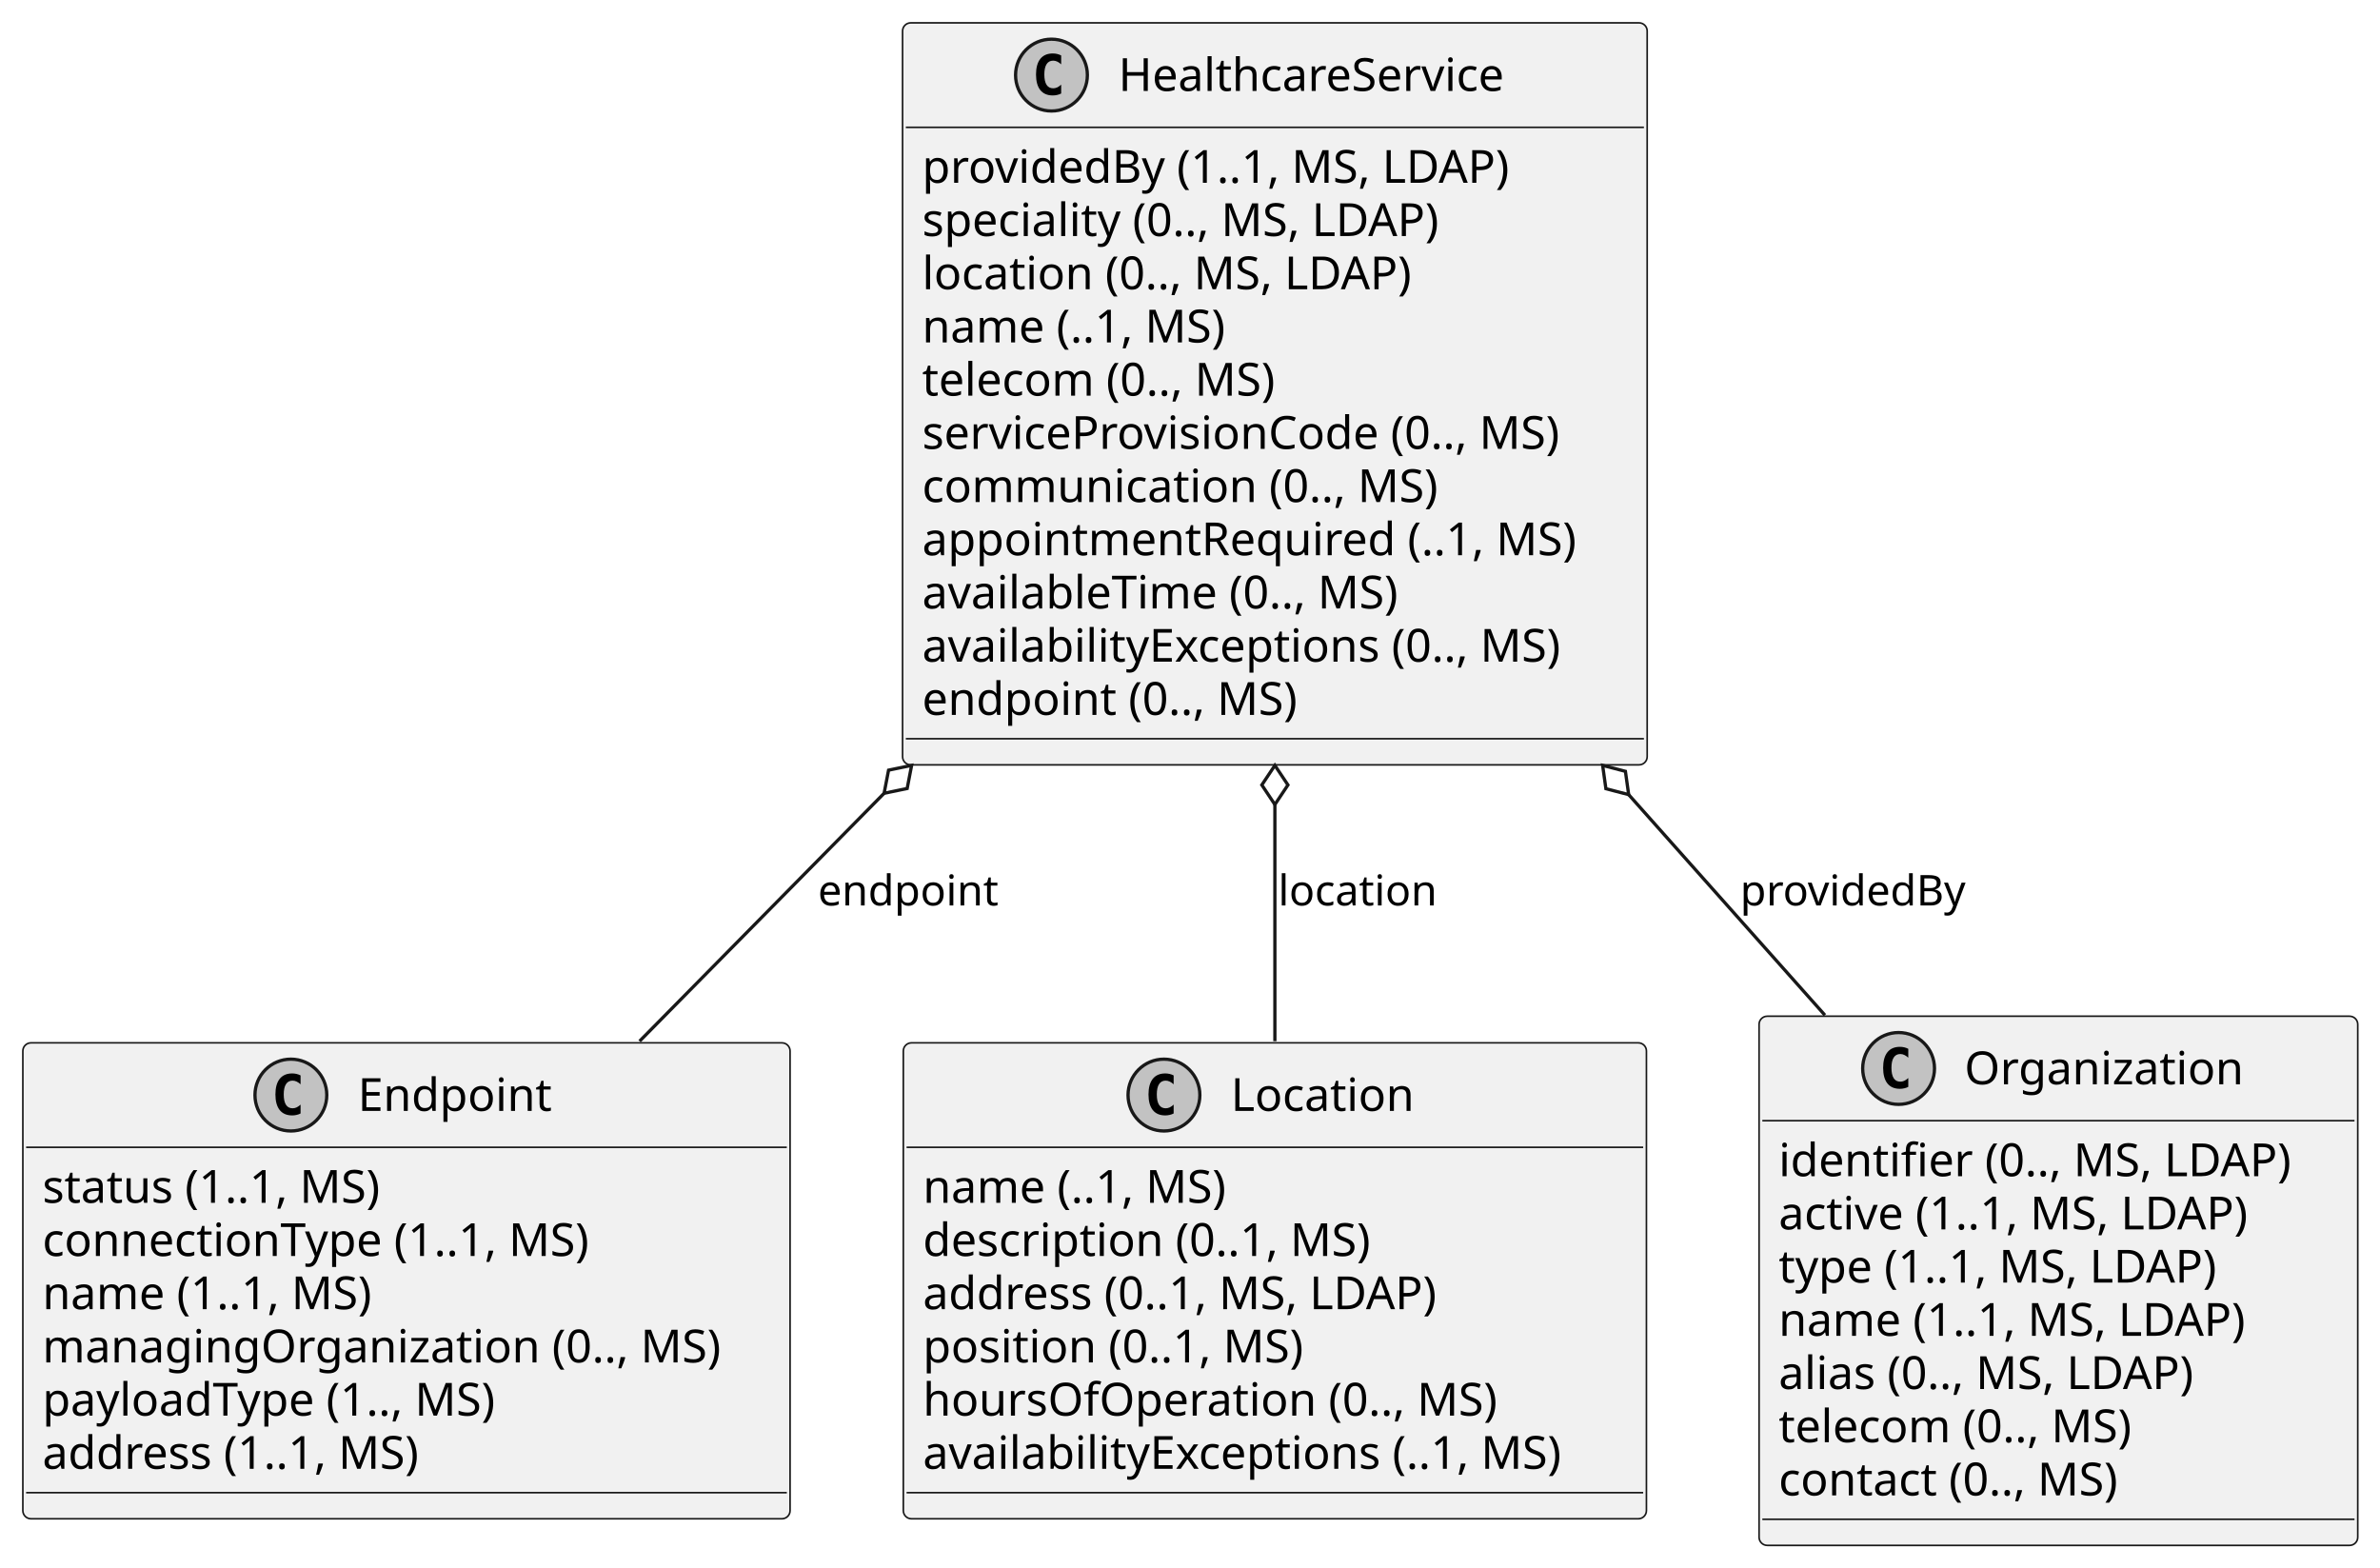
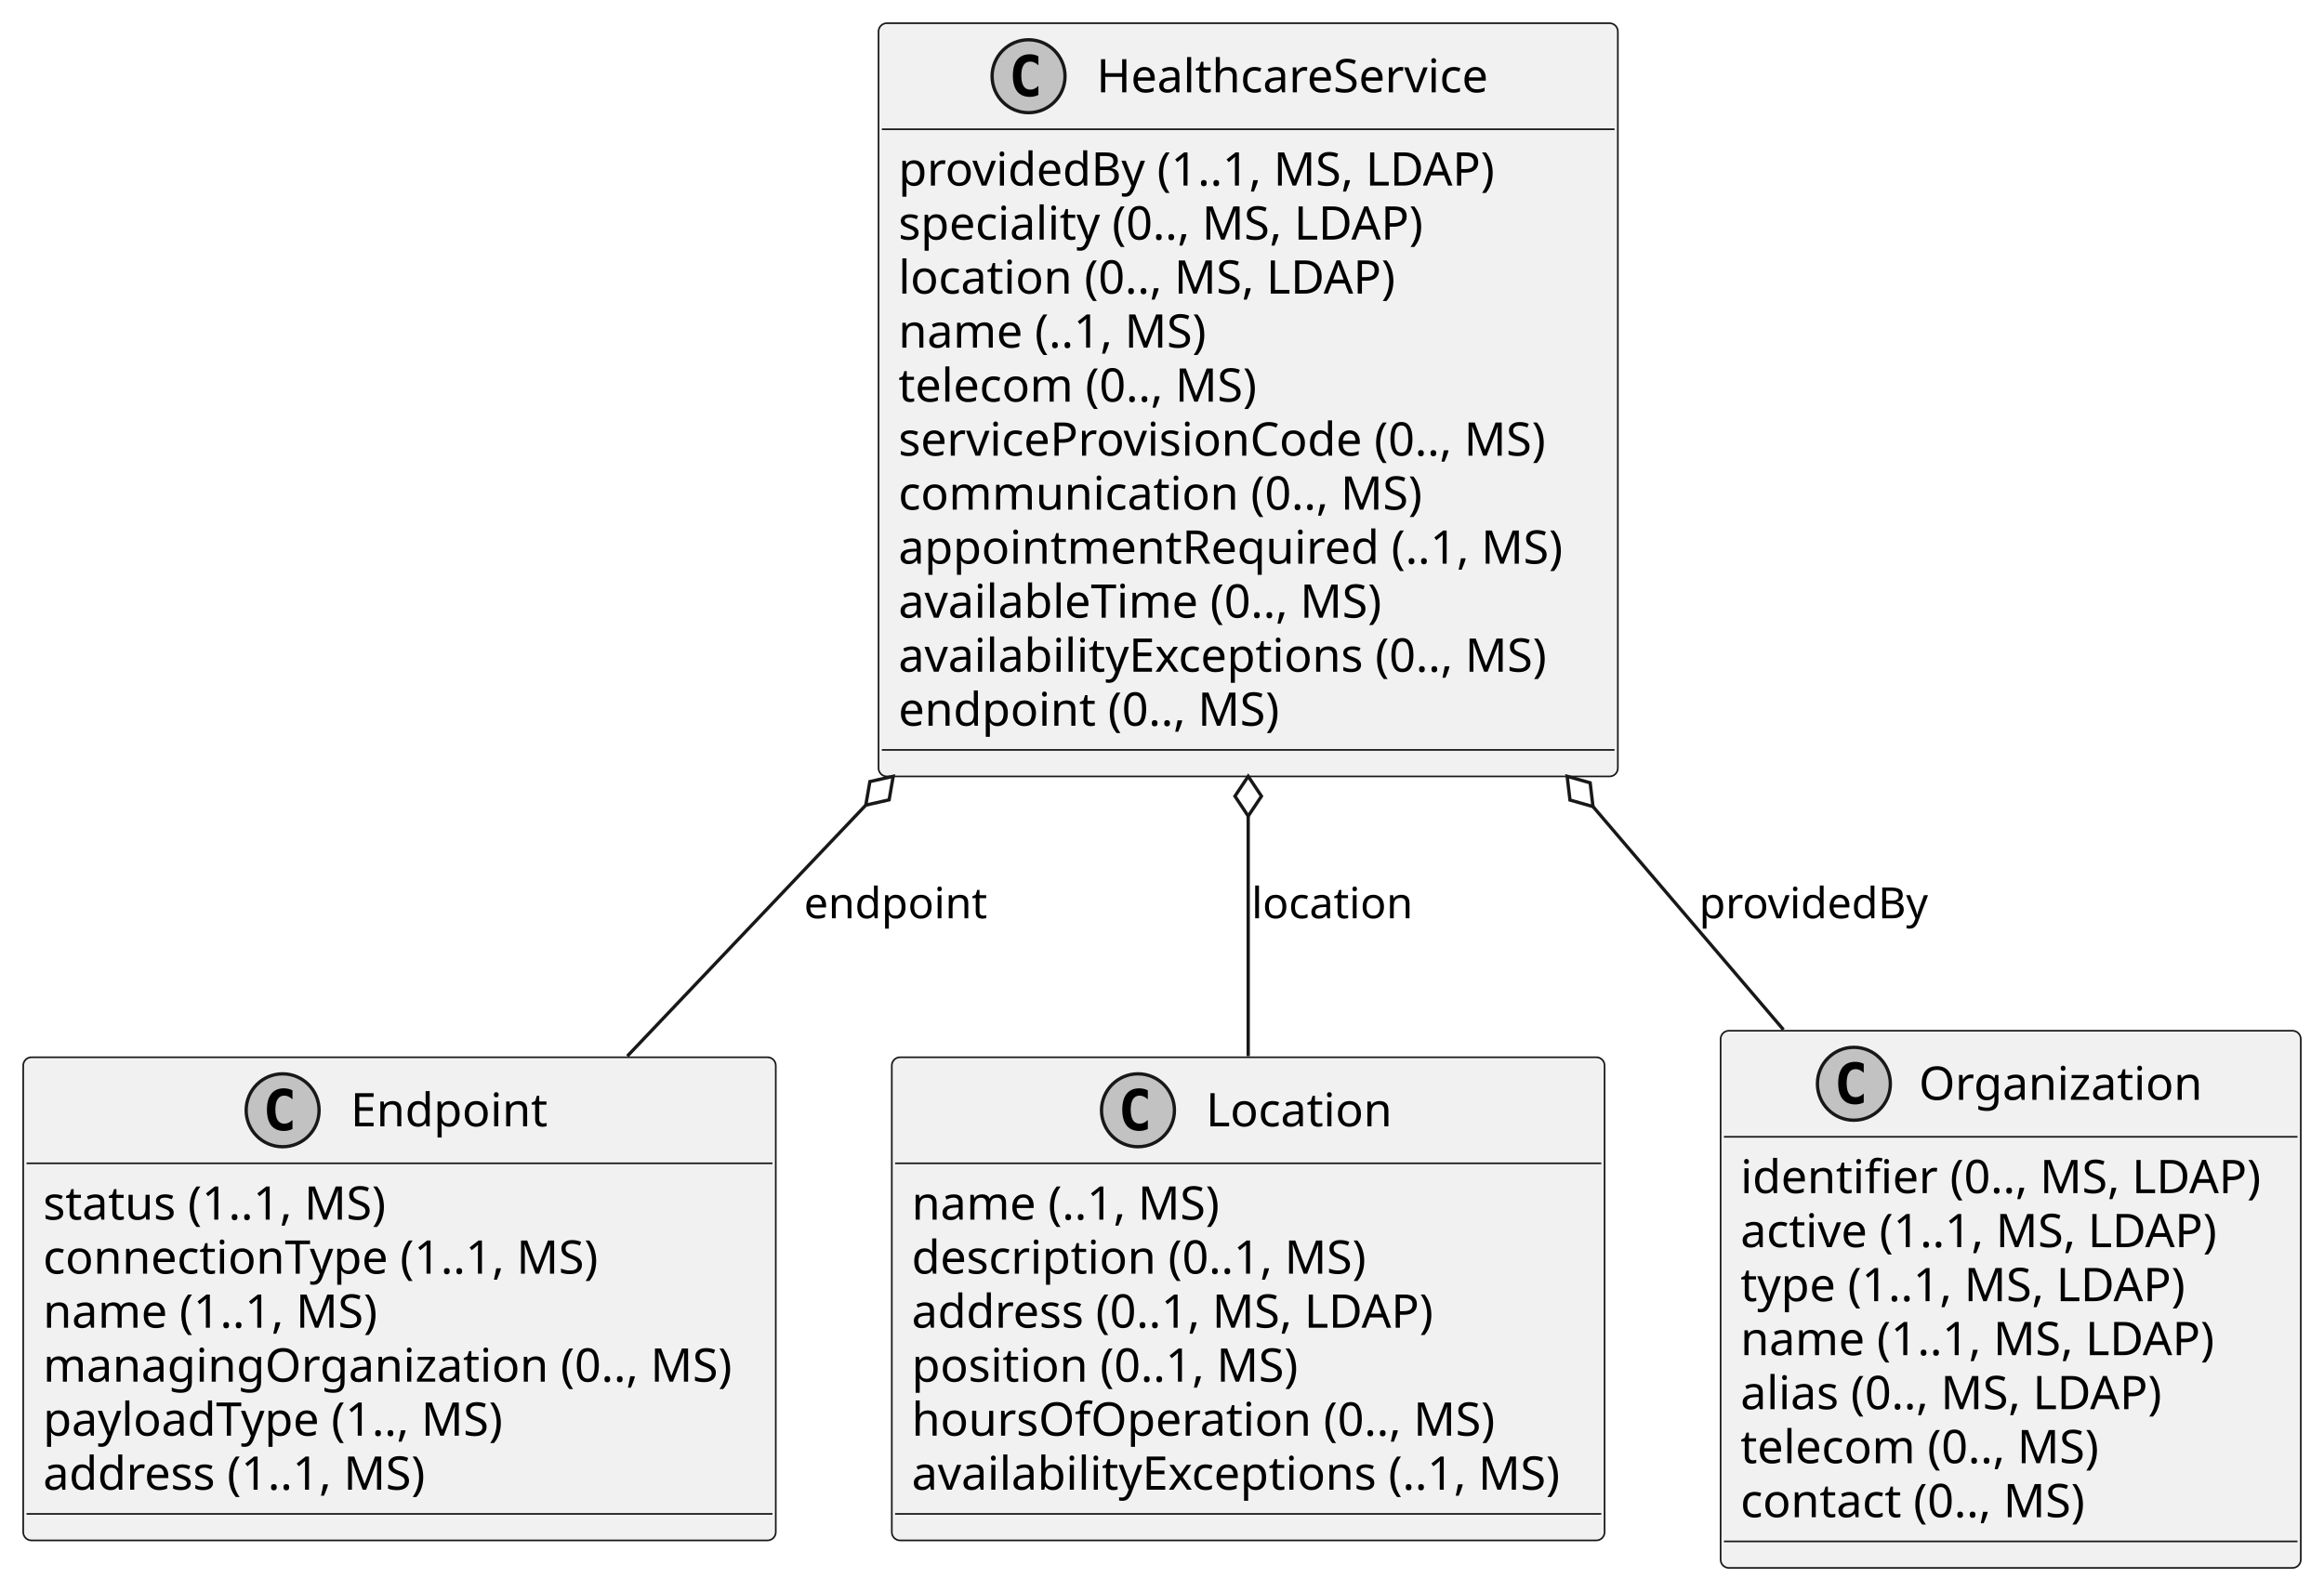
- <svg xmlns="http://www.w3.org/2000/svg" contentStyleType="text/css" height="480px" preserveAspectRatio="none" style="width:729px;height:480px;background:#FFFFFF;" version="1.1" viewBox="0 0 729 480" width="729px" zoomAndPan="magnify">
+ <svg xmlns="http://www.w3.org/2000/svg" contentStyleType="text/css" height="480px" preserveAspectRatio="none" style="width:701px;height:480px;background:#FFFFFF;" version="1.1" viewBox="0 0 701 480" width="701px" zoomAndPan="magnify">
  <defs />
  <g>
    <g id="elem_HealthcareService">
-       <rect codeLine="2" fill="#F1F1F1" height="227.266" id="HealthcareService" rx="2.5" ry="2.5" style="stroke:#181818;stroke-width:0.5;" width="228.077" x="276.46" y="7" />
-       <ellipse cx="322.069" cy="23" fill="#C2C2C2" rx="11" ry="11" style="stroke:#181818;stroke-width:1.0;" />
-       <path d="M325.038,28.641 Q324.46,28.938 323.819,29.078 Q323.179,29.234 322.476,29.234 Q319.976,29.234 318.647,27.594 Q317.335,25.938 317.335,22.812 Q317.335,19.688 318.647,18.031 Q319.976,16.375 322.476,16.375 Q323.179,16.375 323.819,16.531 Q324.476,16.688 325.038,16.984 L325.038,19.703 Q324.413,19.125 323.819,18.859 Q323.226,18.578 322.601,18.578 Q321.257,18.578 320.569,19.656 Q319.882,20.719 319.882,22.812 Q319.882,24.906 320.569,25.984 Q321.257,27.047 322.601,27.047 Q323.226,27.047 323.819,26.781 Q324.413,26.5 325.038,25.922 L325.038,28.641 Z " fill="#000000" />
-       <text fill="#000000" font-family="sans-serif" font-size="14" lengthAdjust="spacing" textLength="128.358" x="342.569" y="27.847">HealthcareService</text>
-       <line style="stroke:#181818;stroke-width:0.5;" x1="277.46" x2="503.537" y1="39" y2="39" />
-       <text fill="#000000" font-family="sans-serif" font-size="14" lengthAdjust="spacing" textLength="197.114" x="282.46" y="55.995">providedBy (1..1, MS, LDAP)</text>
-       <text fill="#000000" font-family="sans-serif" font-size="14" lengthAdjust="spacing" textLength="175.061" x="282.46" y="72.292">speciality (0.., MS, LDAP)</text>
-       <text fill="#000000" font-family="sans-serif" font-size="14" lengthAdjust="spacing" textLength="164.097" x="282.46" y="88.589">location (0.., MS, LDAP)</text>
-       <text fill="#000000" font-family="sans-serif" font-size="14" lengthAdjust="spacing" textLength="102.751" x="282.46" y="104.886">name (..1, MS)</text>
-       <text fill="#000000" font-family="sans-serif" font-size="14" lengthAdjust="spacing" textLength="119.554" x="282.46" y="121.183">telecom (0.., MS)</text>
-       <text fill="#000000" font-family="sans-serif" font-size="14" lengthAdjust="spacing" textLength="212.598" x="282.46" y="137.48">serviceProvisionCode (0.., MS)</text>
-       <text fill="#000000" font-family="sans-serif" font-size="14" lengthAdjust="spacing" textLength="171.315" x="282.46" y="153.776">communication (0.., MS)</text>
-       <text fill="#000000" font-family="sans-serif" font-size="14" lengthAdjust="spacing" textLength="216.077" x="282.46" y="170.073">appointmentRequired (..1, MS)</text>
-       <text fill="#000000" font-family="sans-serif" font-size="14" lengthAdjust="spacing" textLength="160.932" x="282.46" y="186.37">availableTime (0.., MS)</text>
-       <text fill="#000000" font-family="sans-serif" font-size="14" lengthAdjust="spacing" textLength="215.619" x="282.46" y="202.667">availabilityExceptions (0.., MS)</text>
-       <text fill="#000000" font-family="sans-serif" font-size="14" lengthAdjust="spacing" textLength="125.125" x="282.46" y="218.964">endpoint (0.., MS)</text>
-       <line style="stroke:#181818;stroke-width:0.5;" x1="277.46" x2="503.537" y1="226.266" y2="226.266" />
+       <rect codeLine="2" fill="#F1F1F1" height="227.266" id="HealthcareService" rx="2.5" ry="2.5" style="stroke:#181818;stroke-width:0.5;" width="223" x="265" y="7" />
+       <ellipse cx="310.25" cy="23" fill="#C2C2C2" rx="11" ry="11" style="stroke:#181818;stroke-width:1.0;" />
+       <path d="M313.219,28.641 Q312.641,28.938 312,29.078 Q311.359,29.234 310.656,29.234 Q308.156,29.234 306.828,27.594 Q305.516,25.938 305.516,22.812 Q305.516,19.688 306.828,18.031 Q308.156,16.375 310.656,16.375 Q311.359,16.375 312,16.531 Q312.656,16.688 313.219,16.984 L313.219,19.703 Q312.594,19.125 312,18.859 Q311.406,18.578 310.781,18.578 Q309.438,18.578 308.75,19.656 Q308.062,20.719 308.062,22.812 Q308.062,24.906 308.75,25.984 Q309.438,27.047 310.781,27.047 Q311.406,27.047 312,26.781 Q312.594,26.5 313.219,25.922 L313.219,28.641 Z " fill="#000000" />
+       <text fill="#000000" font-family="sans-serif" font-size="14" lengthAdjust="spacing" textLength="124" x="330.75" y="27.847">HealthcareService</text>
+       <line style="stroke:#181818;stroke-width:0.5;" x1="266" x2="487" y1="39" y2="39" />
+       <text fill="#000000" font-family="sans-serif" font-size="14" lengthAdjust="spacing" textLength="190" x="271" y="55.995">providedBy (1..1, MS, LDAP)</text>
+       <text fill="#000000" font-family="sans-serif" font-size="14" lengthAdjust="spacing" textLength="167" x="271" y="72.292">speciality (0.., MS, LDAP)</text>
+       <text fill="#000000" font-family="sans-serif" font-size="14" lengthAdjust="spacing" textLength="158" x="271" y="88.589">location (0.., MS, LDAP)</text>
+       <text fill="#000000" font-family="sans-serif" font-size="14" lengthAdjust="spacing" textLength="99" x="271" y="104.886">name (..1, MS)</text>
+       <text fill="#000000" font-family="sans-serif" font-size="14" lengthAdjust="spacing" textLength="116" x="271" y="121.183">telecom (0.., MS)</text>
+       <text fill="#000000" font-family="sans-serif" font-size="14" lengthAdjust="spacing" textLength="208" x="271" y="137.48">serviceProvisionCode (0.., MS)</text>
+       <text fill="#000000" font-family="sans-serif" font-size="14" lengthAdjust="spacing" textLength="166" x="271" y="153.776">communication (0.., MS)</text>
+       <text fill="#000000" font-family="sans-serif" font-size="14" lengthAdjust="spacing" textLength="211" x="271" y="170.073">appointmentRequired (..1, MS)</text>
+       <text fill="#000000" font-family="sans-serif" font-size="14" lengthAdjust="spacing" textLength="152" x="271" y="186.37">availableTime (0.., MS)</text>
+       <text fill="#000000" font-family="sans-serif" font-size="14" lengthAdjust="spacing" textLength="203" x="271" y="202.667">availabilityExceptions (0.., MS)</text>
+       <text fill="#000000" font-family="sans-serif" font-size="14" lengthAdjust="spacing" textLength="122" x="271" y="218.964">endpoint (0.., MS)</text>
+       <line style="stroke:#181818;stroke-width:0.5;" x1="266" x2="487" y1="226.266" y2="226.266" />
    </g>
    <g id="elem_Endpoint">
-       <rect codeLine="15" fill="#F1F1F1" height="145.781" id="Endpoint" rx="2.5" ry="2.5" style="stroke:#181818;stroke-width:0.5;" width="235.002" x="7" y="319.41" />
-       <ellipse cx="89.096" cy="335.41" fill="#C2C2C2" rx="11" ry="11" style="stroke:#181818;stroke-width:1.0;" />
-       <path d="M92.065,341.051 Q91.487,341.348 90.846,341.488 Q90.206,341.644 89.502,341.644 Q87.002,341.644 85.674,340.004 Q84.362,338.348 84.362,335.223 Q84.362,332.098 85.674,330.441 Q87.002,328.785 89.502,328.785 Q90.206,328.785 90.846,328.941 Q91.502,329.098 92.065,329.394 L92.065,332.113 Q91.44,331.535 90.846,331.269 Q90.252,330.988 89.627,330.988 Q88.284,330.988 87.596,332.066 Q86.909,333.129 86.909,335.223 Q86.909,337.316 87.596,338.394 Q88.284,339.457 89.627,339.457 Q90.252,339.457 90.846,339.191 Q91.44,338.91 92.065,338.332 L92.065,341.051 Z " fill="#000000" />
-       <text fill="#000000" font-family="sans-serif" font-size="14" lengthAdjust="spacing" textLength="62.31" x="109.596" y="340.257">Endpoint</text>
-       <line style="stroke:#181818;stroke-width:0.5;" x1="8" x2="241.002" y1="351.41" y2="351.41" />
-       <text fill="#000000" font-family="sans-serif" font-size="14" lengthAdjust="spacing" textLength="114.974" x="13" y="368.405">status (1..1, MS)</text>
-       <text fill="#000000" font-family="sans-serif" font-size="14" lengthAdjust="spacing" textLength="183.429" x="13" y="384.702">connectionType (1..1, MS)</text>
-       <text fill="#000000" font-family="sans-serif" font-size="14" lengthAdjust="spacing" textLength="111.658" x="13" y="400.999">name (1..1, MS)</text>
-       <text fill="#000000" font-family="sans-serif" font-size="14" lengthAdjust="spacing" textLength="223.002" x="13" y="417.296">managingOrganization (0.., MS)</text>
-       <text fill="#000000" font-family="sans-serif" font-size="14" lengthAdjust="spacing" textLength="153.057" x="13" y="433.593">payloadType (1.., MS)</text>
-       <text fill="#000000" font-family="sans-serif" font-size="14" lengthAdjust="spacing" textLength="127.265" x="13" y="449.889">address (1..1, MS)</text>
-       <line style="stroke:#181818;stroke-width:0.5;" x1="8" x2="241.002" y1="457.191" y2="457.191" />
+       <rect codeLine="15" fill="#F1F1F1" height="145.781" id="Endpoint" rx="2.5" ry="2.5" style="stroke:#181818;stroke-width:0.5;" width="227" x="7" y="319" />
+       <ellipse cx="85.25" cy="335" fill="#C2C2C2" rx="11" ry="11" style="stroke:#181818;stroke-width:1.0;" />
+       <path d="M88.219,340.641 Q87.641,340.938 87,341.078 Q86.359,341.234 85.656,341.234 Q83.156,341.234 81.828,339.594 Q80.516,337.938 80.516,334.812 Q80.516,331.688 81.828,330.031 Q83.156,328.375 85.656,328.375 Q86.359,328.375 87,328.531 Q87.656,328.688 88.219,328.984 L88.219,331.703 Q87.594,331.125 87,330.859 Q86.406,330.578 85.781,330.578 Q84.438,330.578 83.75,331.656 Q83.062,332.719 83.062,334.812 Q83.062,336.906 83.75,337.984 Q84.438,339.047 85.781,339.047 Q86.406,339.047 87,338.781 Q87.594,338.5 88.219,337.922 L88.219,340.641 Z " fill="#000000" />
+       <text fill="#000000" font-family="sans-serif" font-size="14" lengthAdjust="spacing" textLength="62" x="105.75" y="339.847">Endpoint</text>
+       <line style="stroke:#181818;stroke-width:0.5;" x1="8" x2="233" y1="351" y2="351" />
+       <text fill="#000000" font-family="sans-serif" font-size="14" lengthAdjust="spacing" textLength="112" x="13" y="367.995">status (1..1, MS)</text>
+       <text fill="#000000" font-family="sans-serif" font-size="14" lengthAdjust="spacing" textLength="181" x="13" y="384.292">connectionType (1..1, MS)</text>
+       <text fill="#000000" font-family="sans-serif" font-size="14" lengthAdjust="spacing" textLength="108" x="13" y="400.589">name (1..1, MS)</text>
+       <text fill="#000000" font-family="sans-serif" font-size="14" lengthAdjust="spacing" textLength="215" x="13" y="416.886">managingOrganization (0.., MS)</text>
+       <text fill="#000000" font-family="sans-serif" font-size="14" lengthAdjust="spacing" textLength="147" x="13" y="433.183">payloadType (1.., MS)</text>
+       <text fill="#000000" font-family="sans-serif" font-size="14" lengthAdjust="spacing" textLength="125" x="13" y="449.479">address (1..1, MS)</text>
+       <line style="stroke:#181818;stroke-width:0.5;" x1="8" x2="233" y1="456.781" y2="456.781" />
    </g>
    <g id="elem_Location">
-       <rect codeLine="23" fill="#F1F1F1" height="145.781" id="Location" rx="2.5" ry="2.5" style="stroke:#181818;stroke-width:0.5;" width="227.619" x="276.69" y="319.41" />
-       <ellipse cx="356.52" cy="335.41" fill="#C2C2C2" rx="11" ry="11" style="stroke:#181818;stroke-width:1.0;" />
-       <path d="M359.489,341.051 Q358.911,341.348 358.27,341.488 Q357.63,341.644 356.926,341.644 Q354.426,341.644 353.098,340.004 Q351.786,338.348 351.786,335.223 Q351.786,332.098 353.098,330.441 Q354.426,328.785 356.926,328.785 Q357.63,328.785 358.27,328.941 Q358.926,329.098 359.489,329.394 L359.489,332.113 Q358.864,331.535 358.27,331.269 Q357.676,330.988 357.051,330.988 Q355.708,330.988 355.02,332.066 Q354.333,333.129 354.333,335.223 Q354.333,337.316 355.02,338.394 Q355.708,339.457 357.051,339.457 Q357.676,339.457 358.27,339.191 Q358.864,338.91 359.489,338.332 L359.489,341.051 Z " fill="#000000" />
-       <text fill="#000000" font-family="sans-serif" font-size="14" lengthAdjust="spacing" textLength="59.459" x="377.02" y="340.257">Location</text>
-       <line style="stroke:#181818;stroke-width:0.5;" x1="277.69" x2="503.309" y1="351.41" y2="351.41" />
-       <text fill="#000000" font-family="sans-serif" font-size="14" lengthAdjust="spacing" textLength="102.751" x="282.69" y="368.405">name (..1, MS)</text>
-       <text fill="#000000" font-family="sans-serif" font-size="14" lengthAdjust="spacing" textLength="149.796" x="282.69" y="384.702">description (0..1, MS)</text>
-       <text fill="#000000" font-family="sans-serif" font-size="14" lengthAdjust="spacing" textLength="172.765" x="282.69" y="400.999">address (0..1, MS, LDAP)</text>
-       <text fill="#000000" font-family="sans-serif" font-size="14" lengthAdjust="spacing" textLength="127.408" x="282.69" y="417.296">position (0..1, MS)</text>
-       <text fill="#000000" font-family="sans-serif" font-size="14" lengthAdjust="spacing" textLength="188.029" x="282.69" y="433.593">hoursOfOperation (0.., MS)</text>
-       <text fill="#000000" font-family="sans-serif" font-size="14" lengthAdjust="spacing" textLength="215.619" x="282.69" y="449.889">availabilityExceptions (..1, MS)</text>
-       <line style="stroke:#181818;stroke-width:0.5;" x1="277.69" x2="503.309" y1="457.191" y2="457.191" />
+       <rect codeLine="23" fill="#F1F1F1" height="145.781" id="Location" rx="2.5" ry="2.5" style="stroke:#181818;stroke-width:0.5;" width="215" x="269" y="319" />
+       <ellipse cx="343.25" cy="335" fill="#C2C2C2" rx="11" ry="11" style="stroke:#181818;stroke-width:1.0;" />
+       <path d="M346.219,340.641 Q345.641,340.938 345,341.078 Q344.359,341.234 343.656,341.234 Q341.156,341.234 339.828,339.594 Q338.516,337.938 338.516,334.812 Q338.516,331.688 339.828,330.031 Q341.156,328.375 343.656,328.375 Q344.359,328.375 345,328.531 Q345.656,328.688 346.219,328.984 L346.219,331.703 Q345.594,331.125 345,330.859 Q344.406,330.578 343.781,330.578 Q342.438,330.578 341.75,331.656 Q341.062,332.719 341.062,334.812 Q341.062,336.906 341.75,337.984 Q342.438,339.047 343.781,339.047 Q344.406,339.047 345,338.781 Q345.594,338.5 346.219,337.922 L346.219,340.641 Z " fill="#000000" />
+       <text fill="#000000" font-family="sans-serif" font-size="14" lengthAdjust="spacing" textLength="58" x="363.75" y="339.847">Location</text>
+       <line style="stroke:#181818;stroke-width:0.5;" x1="270" x2="483" y1="351" y2="351" />
+       <text fill="#000000" font-family="sans-serif" font-size="14" lengthAdjust="spacing" textLength="99" x="275" y="367.995">name (..1, MS)</text>
+       <text fill="#000000" font-family="sans-serif" font-size="14" lengthAdjust="spacing" textLength="146" x="275" y="384.292">description (0..1, MS)</text>
+       <text fill="#000000" font-family="sans-serif" font-size="14" lengthAdjust="spacing" textLength="169" x="275" y="400.589">address (0..1, MS, LDAP)</text>
+       <text fill="#000000" font-family="sans-serif" font-size="14" lengthAdjust="spacing" textLength="124" x="275" y="416.886">position (0..1, MS)</text>
+       <text fill="#000000" font-family="sans-serif" font-size="14" lengthAdjust="spacing" textLength="183" x="275" y="433.183">hoursOfOperation (0.., MS)</text>
+       <text fill="#000000" font-family="sans-serif" font-size="14" lengthAdjust="spacing" textLength="203" x="275" y="449.479">availabilityExceptions (..1, MS)</text>
+       <line style="stroke:#181818;stroke-width:0.5;" x1="270" x2="483" y1="456.781" y2="456.781" />
    </g>
    <g id="elem_Organization">
-       <rect codeLine="31" fill="#F1F1F1" height="162.078" id="Organization" rx="2.5" ry="2.5" style="stroke:#181818;stroke-width:0.5;" width="183.377" x="538.81" y="311.26" />
-       <ellipse cx="581.543" cy="327.26" fill="#C2C2C2" rx="11" ry="11" style="stroke:#181818;stroke-width:1.0;" />
-       <path d="M584.511,332.901 Q583.933,333.197 583.293,333.338 Q582.652,333.494 581.949,333.494 Q579.449,333.494 578.121,331.854 Q576.808,330.197 576.808,327.072 Q576.808,323.947 578.121,322.291 Q579.449,320.635 581.949,320.635 Q582.652,320.635 583.293,320.791 Q583.949,320.947 584.511,321.244 L584.511,323.963 Q583.886,323.385 583.293,323.119 Q582.699,322.838 582.074,322.838 Q580.73,322.838 580.043,323.916 Q579.355,324.979 579.355,327.072 Q579.355,329.166 580.043,330.244 Q580.73,331.307 582.074,331.307 Q582.699,331.307 583.293,331.041 Q583.886,330.76 584.511,330.182 L584.511,332.901 Z " fill="#000000" />
-       <text fill="#000000" font-family="sans-serif" font-size="14" lengthAdjust="spacing" textLength="89.749" x="601.705" y="332.107">Organization</text>
-       <line style="stroke:#181818;stroke-width:0.5;" x1="539.81" x2="721.187" y1="343.26" y2="343.26" />
-       <text fill="#000000" font-family="sans-serif" font-size="14" lengthAdjust="spacing" textLength="171.377" x="544.81" y="360.255">identifier (0.., MS, LDAP)</text>
-       <text fill="#000000" font-family="sans-serif" font-size="14" lengthAdjust="spacing" textLength="160.009" x="544.81" y="376.552">active (1..1, MS, LDAP)</text>
-       <text fill="#000000" font-family="sans-serif" font-size="14" lengthAdjust="spacing" textLength="148.73" x="544.81" y="392.849">type (1..1, MS, LDAP)</text>
-       <text fill="#000000" font-family="sans-serif" font-size="14" lengthAdjust="spacing" textLength="157.158" x="544.81" y="409.146">name (1..1, MS, LDAP)</text>
-       <text fill="#000000" font-family="sans-serif" font-size="14" lengthAdjust="spacing" textLength="140.779" x="544.81" y="425.443">alias (0.., MS, LDAP)</text>
-       <text fill="#000000" font-family="sans-serif" font-size="14" lengthAdjust="spacing" textLength="119.554" x="544.81" y="441.74">telecom (0.., MS)</text>
-       <text fill="#000000" font-family="sans-serif" font-size="14" lengthAdjust="spacing" textLength="115.439" x="544.81" y="458.036">contact (0.., MS)</text>
-       <line style="stroke:#181818;stroke-width:0.5;" x1="539.81" x2="721.187" y1="465.338" y2="465.338" />
+       <rect codeLine="31" fill="#F1F1F1" height="162.078" id="Organization" rx="2.5" ry="2.5" style="stroke:#181818;stroke-width:0.5;" width="175" x="519" y="311" />
+       <ellipse cx="559.2" cy="327" fill="#C2C2C2" rx="11" ry="11" style="stroke:#181818;stroke-width:1.0;" />
+       <path d="M562.169,332.641 Q561.591,332.938 560.95,333.078 Q560.309,333.234 559.606,333.234 Q557.106,333.234 555.778,331.594 Q554.466,329.938 554.466,326.812 Q554.466,323.688 555.778,322.031 Q557.106,320.375 559.606,320.375 Q560.309,320.375 560.95,320.531 Q561.606,320.688 562.169,320.984 L562.169,323.703 Q561.544,323.125 560.95,322.859 Q560.356,322.578 559.731,322.578 Q558.388,322.578 557.7,323.656 Q557.013,324.719 557.013,326.812 Q557.013,328.906 557.7,329.984 Q558.388,331.047 559.731,331.047 Q560.356,331.047 560.95,330.781 Q561.544,330.5 562.169,329.922 L562.169,332.641 Z " fill="#000000" />
+       <text fill="#000000" font-family="sans-serif" font-size="14" lengthAdjust="spacing" textLength="87" x="578.8" y="331.847">Organization</text>
+       <line style="stroke:#181818;stroke-width:0.5;" x1="520" x2="693" y1="343" y2="343" />
+       <text fill="#000000" font-family="sans-serif" font-size="14" lengthAdjust="spacing" textLength="163" x="525" y="359.995">identifier (0.., MS, LDAP)</text>
+       <text fill="#000000" font-family="sans-serif" font-size="14" lengthAdjust="spacing" textLength="153" x="525" y="376.292">active (1..1, MS, LDAP)</text>
+       <text fill="#000000" font-family="sans-serif" font-size="14" lengthAdjust="spacing" textLength="143" x="525" y="392.589">type (1..1, MS, LDAP)</text>
+       <text fill="#000000" font-family="sans-serif" font-size="14" lengthAdjust="spacing" textLength="152" x="525" y="408.886">name (1..1, MS, LDAP)</text>
+       <text fill="#000000" font-family="sans-serif" font-size="14" lengthAdjust="spacing" textLength="134" x="525" y="425.183">alias (0.., MS, LDAP)</text>
+       <text fill="#000000" font-family="sans-serif" font-size="14" lengthAdjust="spacing" textLength="116" x="525" y="441.479">telecom (0.., MS)</text>
+       <text fill="#000000" font-family="sans-serif" font-size="14" lengthAdjust="spacing" textLength="112" x="525" y="457.776">contact (0.., MS)</text>
+       <line style="stroke:#181818;stroke-width:0.5;" x1="520" x2="693" y1="465.078" y2="465.078" />
    </g>
    <g id="link_HealthcareService_Organization">
-       <path codeLine="41" d="M498.869,243.393 C521.739,269.083 537.6,286.91 558.97,310.93 " fill="none" id="HealthcareService-backto-Organization" style="stroke:#181818;stroke-width:1.0;" />
-       <polygon fill="none" points="490.89,234.43,491.892,241.571,498.869,243.393,497.867,236.252,490.89,234.43" style="stroke:#181818;stroke-width:1.0;" />
-       <text fill="#000000" font-family="sans-serif" font-size="13" lengthAdjust="spacing" textLength="73.969" x="533" y="277.327">providedBy</text>
+       <path codeLine="41" d="M480.499,243.359 C502.409,269.039 517.47,286.68 537.95,310.68 " fill="none" id="HealthcareService-backto-Organization" style="stroke:#181818;stroke-width:1.0;" />
+       <polygon fill="none" points="472.71,234.23,473.561,241.391,480.499,243.359,479.647,236.198,472.71,234.23" style="stroke:#181818;stroke-width:1.0;" />
+       <text fill="#000000" font-family="sans-serif" font-size="13" lengthAdjust="spacing" textLength="71" x="512.5" y="277.067">providedBy</text>
    </g>
    <g id="link_HealthcareService_Endpoint">
-       <path codeLine="42" d="M270.805,242.975 C242.625,271.555 221.52,292.94 195.9,318.91 " fill="none" id="HealthcareService-backto-Endpoint" style="stroke:#181818;stroke-width:1.0;" />
-       <polygon fill="none" points="279.23,234.43,272.169,235.894,270.805,242.975,277.866,241.511,279.23,234.43" style="stroke:#181818;stroke-width:1.0;" />
-       <text fill="#000000" font-family="sans-serif" font-size="13" lengthAdjust="spacing" textLength="57.643" x="250.53" y="277.327">endpoint</text>
+       <path codeLine="42" d="M261.155,242.93 C234.025,271.49 213.87,292.71 189.22,318.66 " fill="none" id="HealthcareService-backto-Endpoint" style="stroke:#181818;stroke-width:1.0;" />
+       <polygon fill="none" points="269.42,234.23,262.388,235.825,261.155,242.93,268.188,241.335,269.42,234.23" style="stroke:#181818;stroke-width:1.0;" />
+       <text fill="#000000" font-family="sans-serif" font-size="13" lengthAdjust="spacing" textLength="56" x="242.5" y="277.067">endpoint</text>
    </g>
    <g id="link_HealthcareService_Location">
-       <path codeLine="43" d="M390.5,246.43 C390.5,275.01 390.5,292.94 390.5,318.91 " fill="none" id="HealthcareService-backto-Location" style="stroke:#181818;stroke-width:1.0;" />
-       <polygon fill="none" points="390.5,234.43,386.5,240.43,390.5,246.43,394.5,240.43,390.5,234.43" style="stroke:#181818;stroke-width:1.0;" />
-       <text fill="#000000" font-family="sans-serif" font-size="13" lengthAdjust="spacing" textLength="51.581" x="391.5" y="277.327">location</text>
+       <path codeLine="43" d="M376.5,246.23 C376.5,274.79 376.5,292.71 376.5,318.66 " fill="none" id="HealthcareService-backto-Location" style="stroke:#181818;stroke-width:1.0;" />
+       <polygon fill="none" points="376.5,234.23,372.5,240.23,376.5,246.23,380.5,240.23,376.5,234.23" style="stroke:#181818;stroke-width:1.0;" />
+       <text fill="#000000" font-family="sans-serif" font-size="13" lengthAdjust="spacing" textLength="50" x="377.5" y="277.067">location</text>
    </g>
  </g>
</svg>
